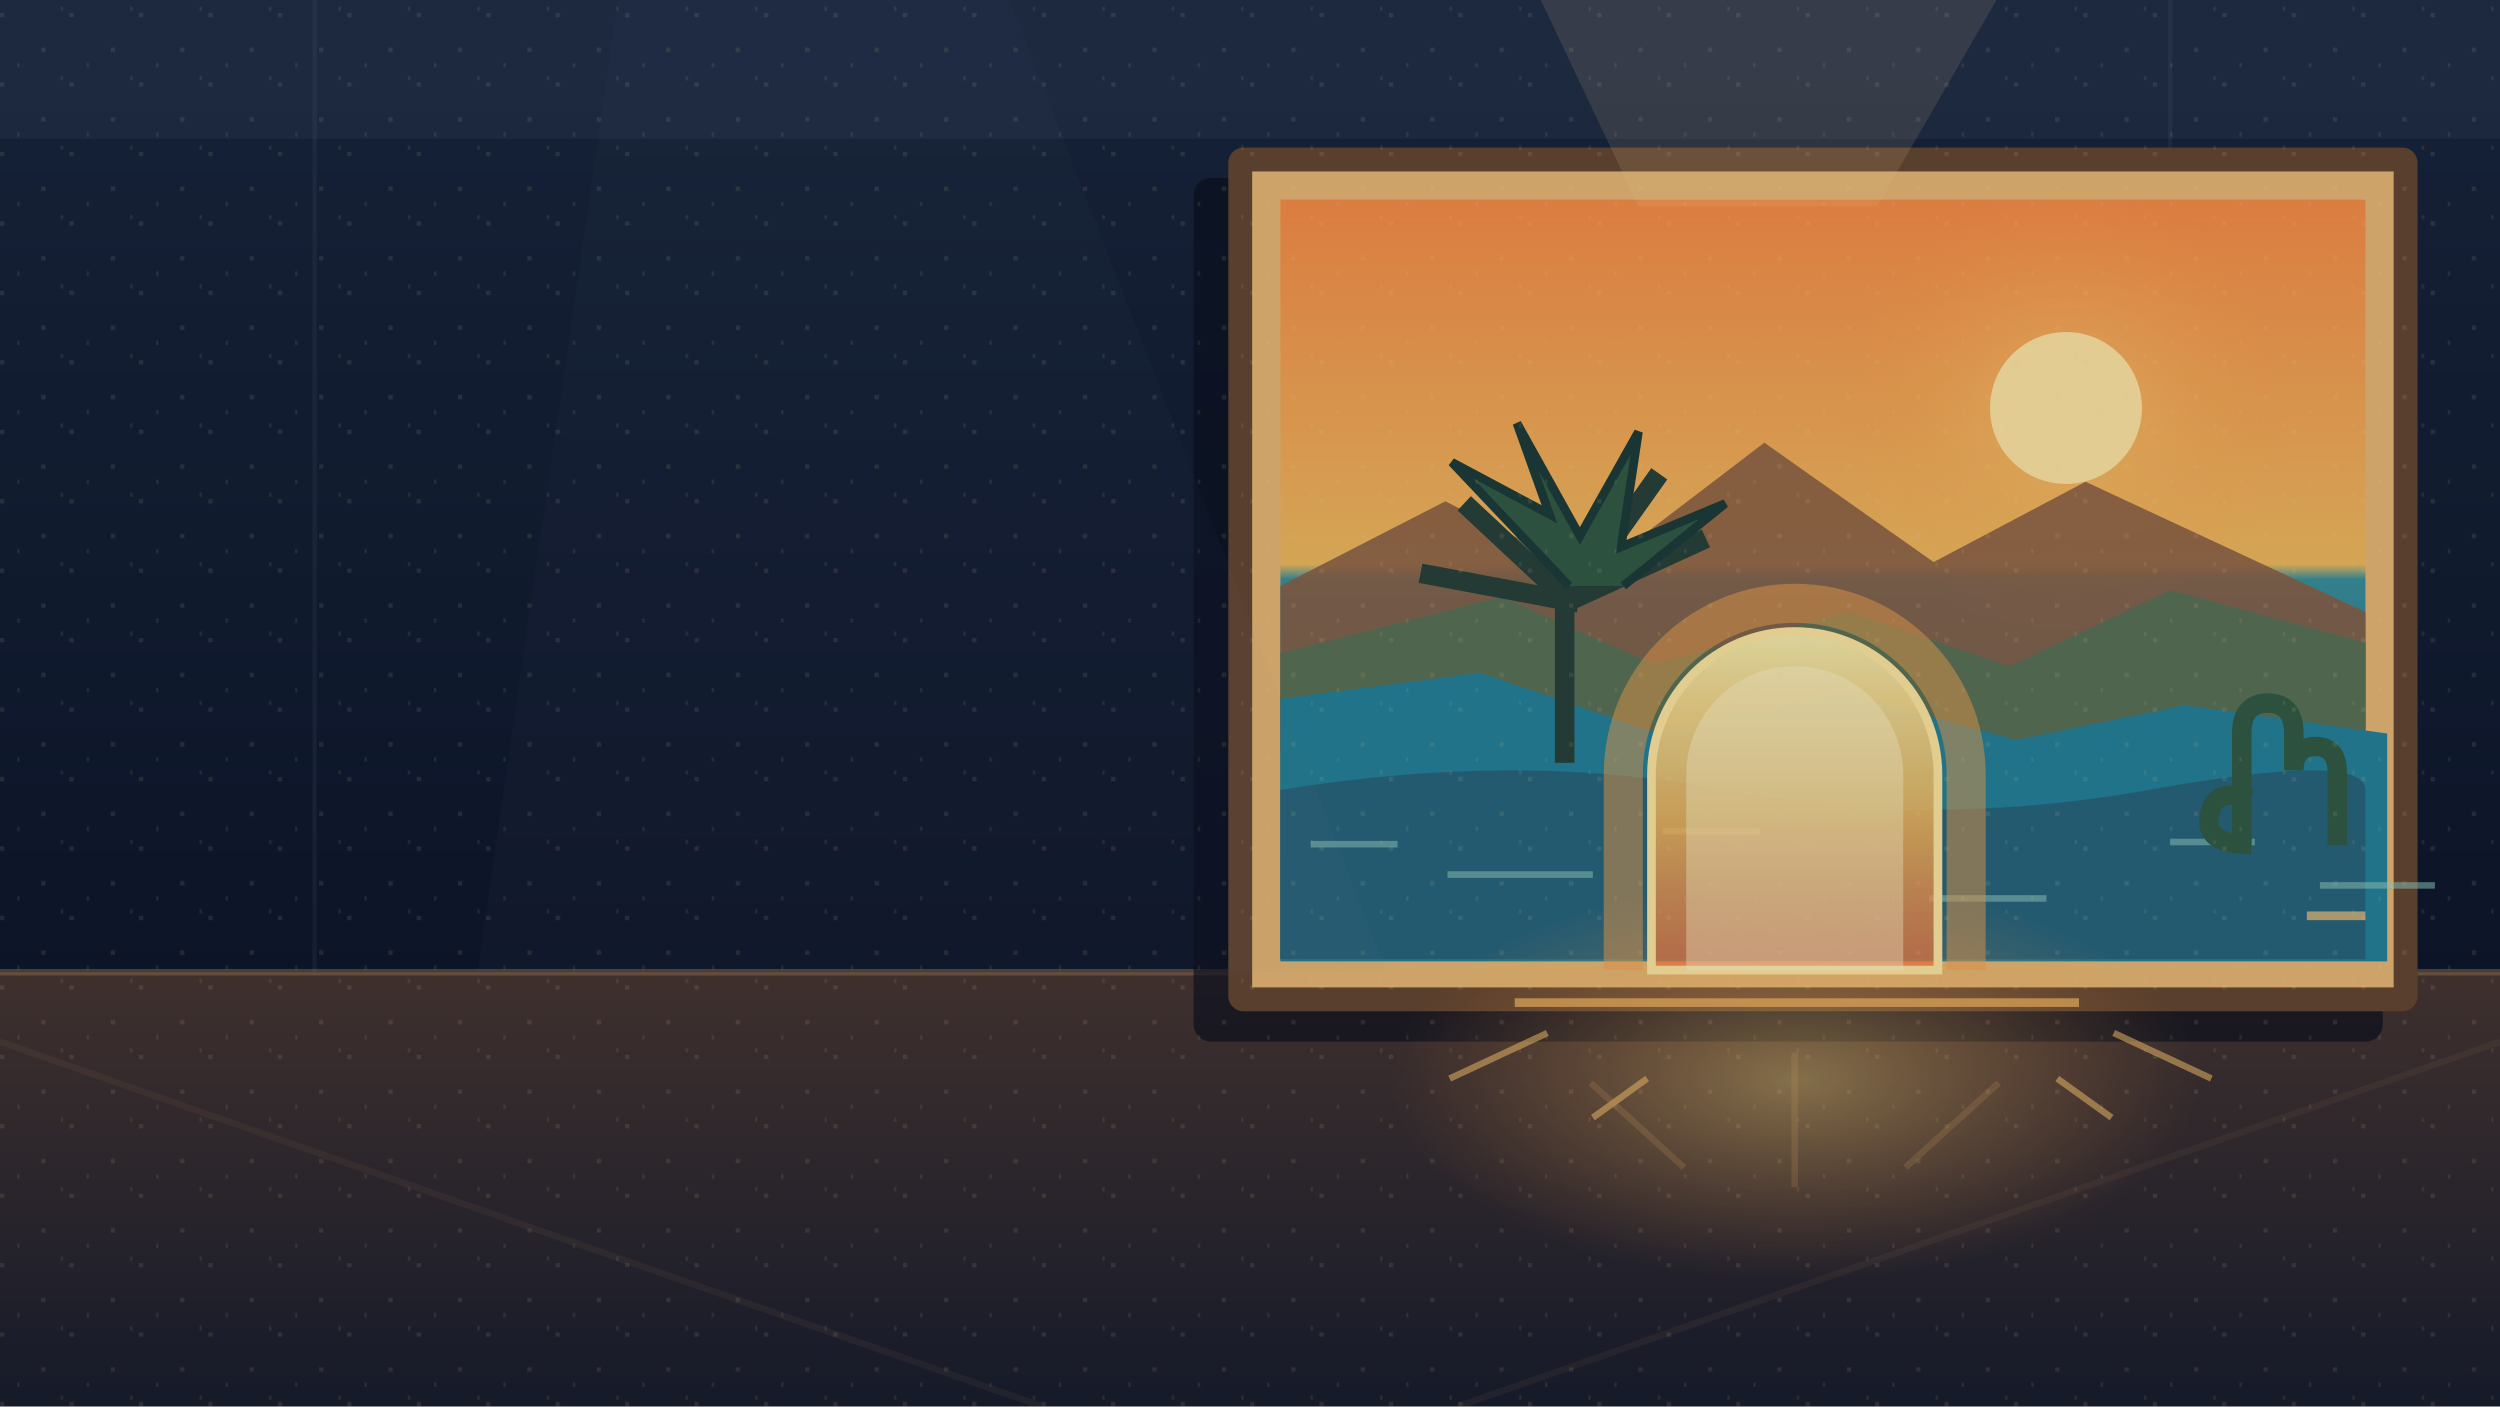
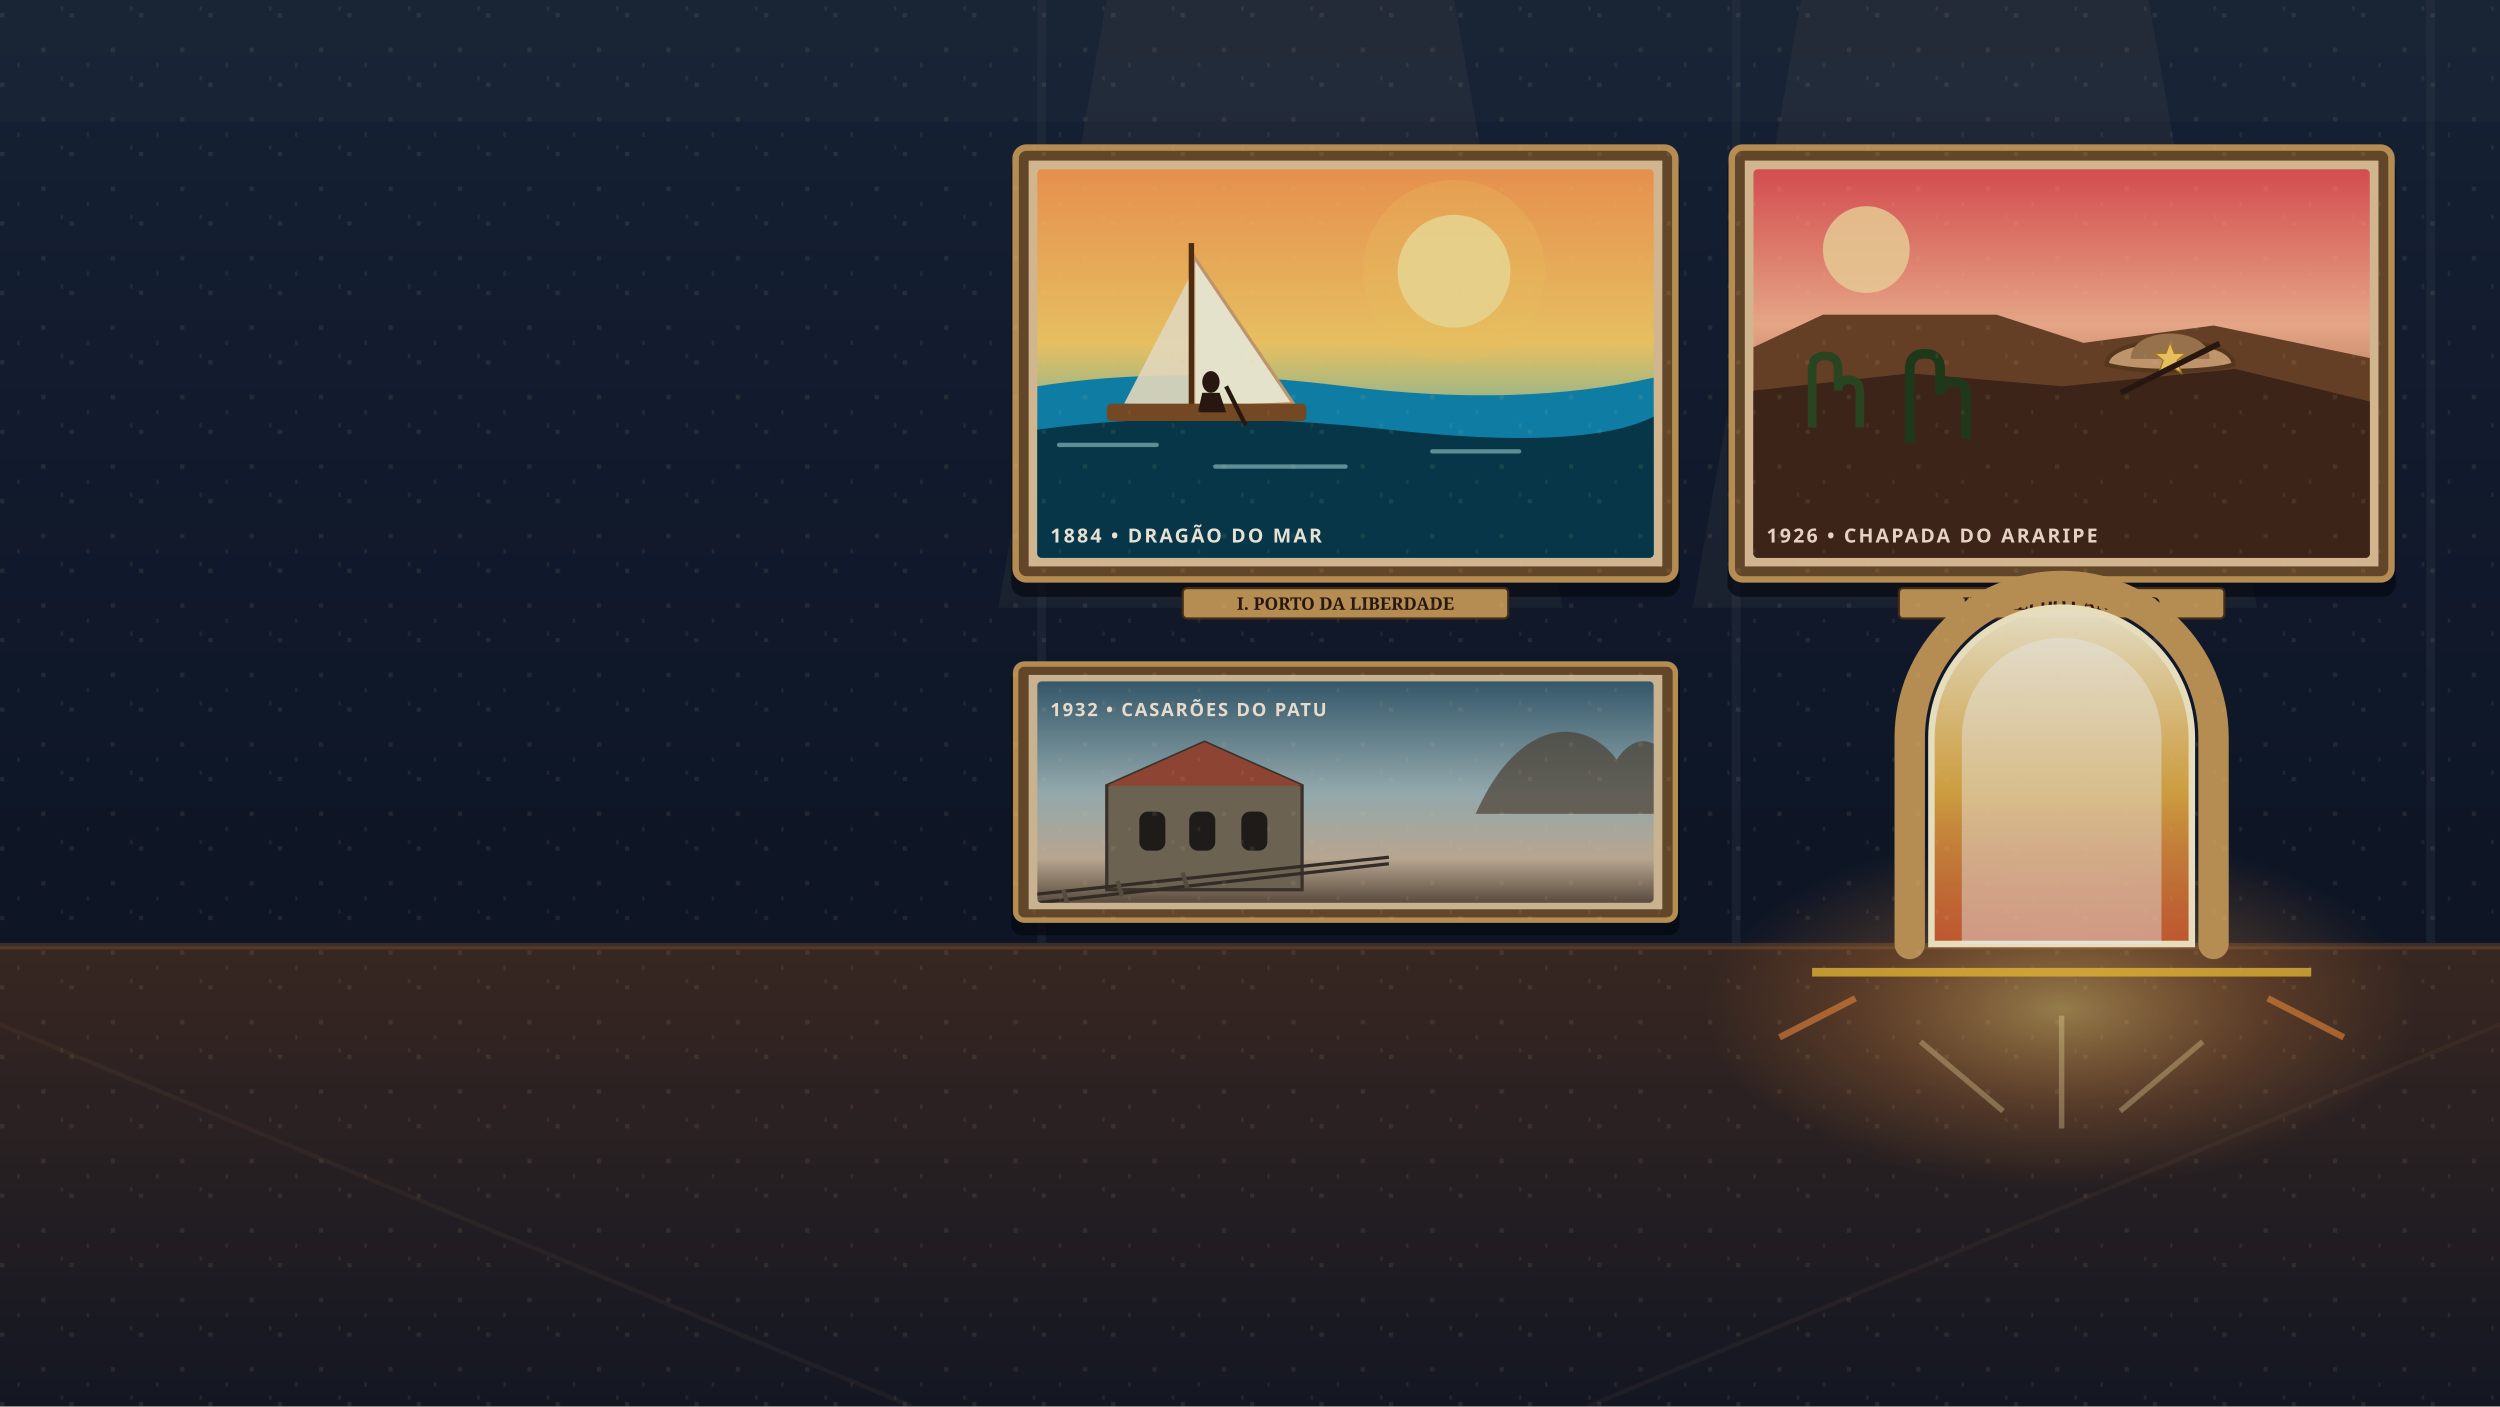
<svg xmlns="http://www.w3.org/2000/svg" width="1152" height="648" viewBox="0 0 1152 648">
  <defs>
    <linearGradient id="wall" x2="0" y2="1">
-       <stop stop-color="#17243a" />
-       <stop offset="1" stop-color="#090f20" />
+       <stop stop-color="#182338" />
+       <stop offset="1" stop-color="#0a0f1d" />
    </linearGradient>
    <linearGradient id="floor" x2="0" y2="1">
-       <stop stop-color="#46342f" />
-       <stop offset="1" stop-color="#171b2a" />
+       <stop stop-color="#3e2a22" />
+       <stop offset="1" stop-color="#151824" />
    </linearGradient>
-     <linearGradient id="painting" x2="0" y2="1">
-       <stop stop-color="#f78b45" />
-       <stop offset=".48" stop-color="#efb95c" />
-       <stop offset=".5" stop-color="#398f9b" />
-       <stop offset="1" stop-color="#164c67" />
+     <linearGradient id="sky_jangada" x2="0" y2="1">
+       <stop stop-color="#ff9e54" />
+       <stop offset="0.45" stop-color="#ffd369" />
+       <stop offset="0.7" stop-color="#70c1b3" />
+       <stop offset="1" stop-color="#247ba0" />
+     </linearGradient>
+     <linearGradient id="sky_cangaco" x2="0" y2="1">
+       <stop stop-color="#ea5455" />
+       <stop offset="0.4" stop-color="#feb692" />
+       <stop offset="0.75" stop-color="#a2673f" />
+       <stop offset="1" stop-color="#583d28" />
+     </linearGradient>
+     <linearGradient id="sky_patu" x2="0" y2="1">
+       <stop stop-color="#3a6073" />
+       <stop offset="0.5" stop-color="#a2b9bc" />
+       <stop offset="0.8" stop-color="#cbb69d" />
+       <stop offset="1" stop-color="#635343" />
    </linearGradient>
    <linearGradient id="portal" x2="0" y2="1">
-       <stop stop-color="#fff3b0" stop-opacity=".95" />
-       <stop offset=".55" stop-color="#ffbd59" stop-opacity=".85" />
-       <stop offset="1" stop-color="#ff783c" stop-opacity=".7" />
+       <stop stop-color="#fff8db" stop-opacity="0.98" />
+       <stop offset="0.55" stop-color="#ffc048" stop-opacity="0.88" />
+       <stop offset="1" stop-color="#ff6b35" stop-opacity="0.75" />
    </linearGradient>
-     <radialGradient id="aura">
-       <stop stop-color="#ffd878" stop-opacity=".46" />
+     <radialGradient id="aura_center">
+       <stop stop-color="#ffd878" stop-opacity="0.55" />
+       <stop offset="0.6" stop-color="#ff9b45" stop-opacity="0.2" />
      <stop offset="1" stop-color="#ff9b45" stop-opacity="0" />
    </radialGradient>
    <pattern id="grain" width="32" height="32" patternUnits="userSpaceOnUse">
-       <path d="M0 7h2M19 23h2M8 30h1M28 4h1" stroke="#f9d59a" stroke-opacity=".12" stroke-width="2" />
+       <path d="M0 7h2M19 23h2M8 30h1M28 4h1" stroke="#f9d59a" stroke-opacity="0.1" stroke-width="2" />
    </pattern>
  </defs>
  <rect width="1152" height="648" fill="url(#wall)" />
-   <path d="M0 0h1152v64H0z" fill="#26334a" opacity=".55" />
-   <path d="M0 448h1152v200H0z" fill="url(#floor)" />
-   <path d="M0 448h1152" stroke="#a77a56" stroke-opacity=".45" stroke-width="3" />
-   <path d="M0 480l480 168M1152 480L672 648" stroke="#b98659" stroke-opacity=".09" stroke-width="3" />
-   <path d="M145 0v448M1000 0v448" stroke="#bfd1dc" stroke-opacity=".06" stroke-width="2" />
-   <rect x="550" y="82" width="548" height="398" rx="8" fill="#070d1a" opacity=".65" />
-   <rect x="566" y="68" width="548" height="398" rx="7" fill="#64452f" />
-   <rect x="577" y="79" width="526" height="376" fill="#e7b772" />
-   <rect x="590" y="92" width="500" height="350" fill="url(#painting)" />
-   <circle cx="952" cy="188" r="105" fill="url(#aura)" />
-   <circle cx="952" cy="188" r="35" fill="#ffe5a0" />
-   <path d="M590 270l76-39 67 34 80-61 78 55 70-37 129 60v53H590z" fill="#8a5e42" opacity=".88" />
-   <path d="M590 301l102-26 70 31 90-24 74 25 74-35 90 24v50H590z" fill="#5a7054" />
-   <path d="M590 322l92-12 79 27 88-18 80 22 78-16 93 13v105H590z" fill="#238096" />
-   <path d="M590 364q110-18 205 0t195 0 100 0v78H590z" fill="#28647a" />
-   <path d="M604 389h40m23 14h67m32-20h45m78 31h54m57-26h39m30 20h53" stroke="#98d3c4" stroke-opacity=".52" stroke-width="3" />
-   <path d="M721 347v-78m2 8-45-42m45 42 39-55m-39 55 59-27m-59 27-64-12" stroke="#263f38" stroke-width="9" stroke-linecap="square" />
-   <path d="M723 270l-54-57 45 24-15-42 29 52 27-48-8 53 48-20-47 38" fill="#315a43" stroke="#1c3b36" stroke-width="4" />
-   <path d="M1033 385v-47q0-14 12-14t12 14v17q0-11 10-11t10 12v29m-44-18q-13-3-15 9t15 13" fill="none" stroke="#315a43" stroke-width="9" stroke-linecap="square" />
-   <path d="M1063 422h27" stroke="#eec178" stroke-opacity=".75" stroke-width="4" />
-   <ellipse cx="827" cy="498" rx="186" ry="92" fill="url(#aura)" />
-   <path d="M748 447v-90a79 79 0 0 1 158 0v90" fill="none" stroke="#f4a14e" stroke-opacity=".52" stroke-width="18" />
-   <path d="M761 447v-90a66 66 0 0 1 132 0v90z" fill="url(#portal)" stroke="#ffe6a0" stroke-width="4" />
-   <path d="M777 447v-90a50 50 0 0 1 100 0v90z" fill="#fff5cc" opacity=".42" />
-   <path d="M698 462h260" stroke="#ffbd65" stroke-opacity=".68" stroke-width="4" />
-   <path d="M713 476l-45 21m306-21 45 21m-260 0-25 18m214-18 25 18" stroke="#ffc66d" stroke-opacity=".55" stroke-width="3" />
-   <path d="M827 485v62m-94-48 43 39m145-39-43 39" stroke="#e3aa68" stroke-opacity=".19" stroke-width="3" />
-   <path d="M285 0h180l174 448H220z" fill="#7c8eab" opacity=".035" />
-   <path d="M710 0h210l-55 95H755z" fill="#ffd89a" opacity=".13" />
+   <path d="M0 0h1152v56H0z" fill="#1e293b" opacity="0.6" />
+   <path d="M0 436h1152v212H0z" fill="url(#floor)" />
+   <path d="M0 436h1152" stroke="#8b5e34" stroke-opacity="0.4" stroke-width="3" />
+   <path d="M0 472l420 176M1152 472l-420 176" stroke="#b98659" stroke-opacity="0.08" stroke-width="2" />
+   <path d="M480 0v436M800 0v436M1120 0v436" stroke="#2d3748" stroke-opacity="0.4" stroke-width="4" />
+   <polygon points="510,0 670,0 720,280 460,280" fill="#ffd89a" opacity="0.05" />
+   <polygon points="830,0 990,0 1040,280 780,280" fill="#ffd89a" opacity="0.05" />
+   <g id="quadro_dragao_do_mar">
+     <rect x="466" y="72" width="308" height="203" rx="6" fill="#050811" opacity="0.7" />
+     <rect x="468" y="68" width="304" height="199" rx="5" fill="#6d4c2b" stroke="#c99a58" stroke-width="3" />
+     <rect x="474" y="74" width="292" height="187" fill="#e8c89b" />
+     <g clip-path="url(#clip_q1)">
+       <clipPath id="clip_q1">
+         <rect x="478" y="78" width="284" height="179" rx="2" />
+       </clipPath>
+       <rect x="478" y="78" width="284" height="179" fill="url(#sky_jangada)" />
+       <circle cx="670" cy="125" r="26" fill="#fff2b2" opacity="0.9" />
+       <circle cx="670" cy="125" r="42" fill="#ffd166" opacity="0.3" />
+       <path d="M478 178 Q540 168 620 178 T762 174 v85 H478 Z" fill="#118ab2" />
+       <path d="M478 198 Q550 188 640 198 T762 192 v65 H478 Z" fill="#073b4c" />
+       <path d="M488 205 h45 M560 215 h60 M660 208 h40" stroke="#a8dadc" stroke-width="2" stroke-linecap="round" opacity="0.6" />
+       <polygon points="550,118 550,188 596,186" fill="#fefae0" stroke="#d4a373" stroke-width="1.5" />
+       <polygon points="548,128 548,188 518,186" fill="#faedcd" opacity="0.9" />
+       <line x1="549" y1="112" x2="549" y2="192" stroke="#582f0e" stroke-width="2.5" />
+       <rect x="510" y="186" width="92" height="8" rx="2" fill="#7f4f24" />
+       <ellipse cx="558" cy="176" rx="4" ry="5" fill="#2b1810" />
+       <path d="M554 181 L562 181 L565 190 L552 190 Z" fill="#2b1810" />
+       <line x1="565" y1="178" x2="574" y2="196" stroke="#2b1810" stroke-width="2" />
+       <text x="484" y="250" fill="#fff8e7" font-size="9" font-family="sans-serif" font-weight="bold" letter-spacing="1">1884 • DRAGÃO DO MAR</text>
+     </g>
+     <rect x="545" y="271" width="150" height="14" rx="2" fill="#c99a58" stroke="#4a3018" stroke-width="1" />
+     <text x="620" y="281" fill="#2b1810" font-size="8" font-family="serif" font-weight="bold" text-anchor="middle">I. PORTO DA LIBERDADE</text>
+   </g>
+   <g id="quadro_lampiao_araripe">
+     <rect x="796" y="72" width="308" height="203" rx="6" fill="#050811" opacity="0.7" />
+     <rect x="798" y="68" width="304" height="199" rx="5" fill="#6d4c2b" stroke="#c99a58" stroke-width="3" />
+     <rect x="804" y="74" width="292" height="187" fill="#e8c89b" />
+     <g clip-path="url(#clip_q2)">
+       <clipPath id="clip_q2">
+         <rect x="808" y="78" width="284" height="179" rx="2" />
+       </clipPath>
+       <rect x="808" y="78" width="284" height="179" fill="url(#sky_cangaco)" />
+       <polygon points="808,160 840,145 920,145 960,158 1020,150 1092,165 1092,260 808,260" fill="#6f4528" />
+       <polygon points="808,180 880,172 950,178 1030,170 1092,185 1092,260 808,260" fill="#422818" />
+       <circle cx="860" cy="115" r="20" fill="#ffdda1" opacity="0.85" />
+       <path d="M835 195 v-25 q0-6 6-6 t6 6 v10 q0-5 5-5 t5 6 v14" fill="none" stroke="#2d4a22" stroke-width="4" stroke-linecap="square" />
+       <path d="M880 202 v-32 q0-7 7-7 t7 7 v12 q0-6 6-6 t6 6 v18" fill="none" stroke="#243d1b" stroke-width="4.5" stroke-linecap="square" />
+       <g transform="translate(1000, 168) scale(0.65)">
+         <path d="M-45 0 C-45 -22 45 -22 45 0 C25 6 -25 6 -45 0 Z" fill="#d4a373" stroke="#5c3d1e" stroke-width="3" />
+         <path d="M-28 -4 C-28 -28 28 -28 28 -4 Z" fill="#a67c52" />
+         <polygon points="0,-16 3,-8 11,-8 5,-3 8,6 0,1 -8,6 -5,-3 -11,-8 -3,-8" fill="#ffd166" stroke="#b5832a" stroke-width="1" />
+         <line x1="-35" y1="20" x2="35" y2="-15" stroke="#2b1810" stroke-width="4" />
+       </g>
+       <text x="814" y="250" fill="#ffe8d6" font-size="9" font-family="sans-serif" font-weight="bold" letter-spacing="1">1926 • CHAPADA DO ARARIPE</text>
+     </g>
+     <rect x="875" y="271" width="150" height="14" rx="2" fill="#c99a58" stroke="#4a3018" stroke-width="1" />
+     <text x="950" y="281" fill="#2b1810" font-size="8" font-family="serif" font-weight="bold" text-anchor="middle">II. O REI DO CANGAÇO</text>
+   </g>
+   <g id="quadro_patu_seca">
+     <rect x="466" y="309" width="308" height="122" rx="5" fill="#050811" opacity="0.7" />
+     <rect x="468" y="306" width="304" height="118" rx="4" fill="#6d4c2b" stroke="#c99a58" stroke-width="2.5" />
+     <rect x="474" y="311" width="292" height="108" fill="#dfc49c" />
+     <g clip-path="url(#clip_q3)">
+       <clipPath id="clip_q3">
+         <rect x="478" y="314" width="284" height="102" rx="2" />
+       </clipPath>
+       <rect x="478" y="314" width="284" height="102" fill="url(#sky_patu)" />
+       <path d="M680 375 C700 330 730 330 745 350 C755 335 770 338 780 375 Z" fill="#524636" opacity="0.7" />
+       <polygon points="510,362 555,342 600,362 600,410 510,410" fill="#786b59" stroke="#40352c" stroke-width="1.5" />
+       <polygon points="510,362 555,342 600,362" fill="#9c4a36" />
+       <rect x="525" y="374" width="12" height="18" rx="4" fill="#221d18" />
+       <rect x="548" y="374" width="12" height="18" rx="4" fill="#221d18" />
+       <rect x="572" y="374" width="12" height="18" rx="4" fill="#221d18" />
+       <path d="M478 412 L640 395 M478 416 L640 398" stroke="#382f27" stroke-width="1.5" />
+       <line x1="490" y1="410" x2="492" y2="417" stroke="#615243" stroke-width="2" />
+       <line x1="515" y1="406" x2="517" y2="413" stroke="#615243" stroke-width="2" />
+       <line x1="545" y1="402" x2="547" y2="409" stroke="#615243" stroke-width="2" />
+       <text x="484" y="330" fill="#fff2df" font-size="8.5" font-family="sans-serif" font-weight="bold" letter-spacing="0.8">1932 • CASARÕES DO PATU</text>
+     </g>
+   </g>
+   <g id="portal_da_luz">
+     <ellipse cx="950" cy="465" rx="165" ry="82" fill="url(#aura_center)" />
+     <path d="M880 435 v-95 a70 70 0 0 1 140 0 v95" fill="none" stroke="#c99a58" stroke-width="14" stroke-linecap="round" />
+     <path d="M890 435 v-95 a60 60 0 0 1 120 0 v95 z" fill="url(#portal)" stroke="#fff4cf" stroke-width="3" />
+     <path d="M904 435 v-95 a46 46 0 0 1 92 0 v95 z" fill="#ffffff" opacity="0.45" />
+     <path d="M835 448 h230" stroke="#ffca3a" stroke-opacity="0.75" stroke-width="4" />
+     <path d="M855 460 l-35 18 M1045 460 l35 18" stroke="#ff923c" stroke-opacity="0.6" stroke-width="3" />
+     <path d="M950 468 v52 M885 480 l38 32 M1015 480 l-38 32" stroke="#ffeaa7" stroke-opacity="0.35" stroke-width="2.5" />
+   </g>
  <rect width="1152" height="648" fill="url(#grain)" />
-   <rect width="1152" height="648" fill="#07101e" opacity=".12" />
+   <rect width="1152" height="648" fill="#050b14" opacity="0.1" />
</svg>
